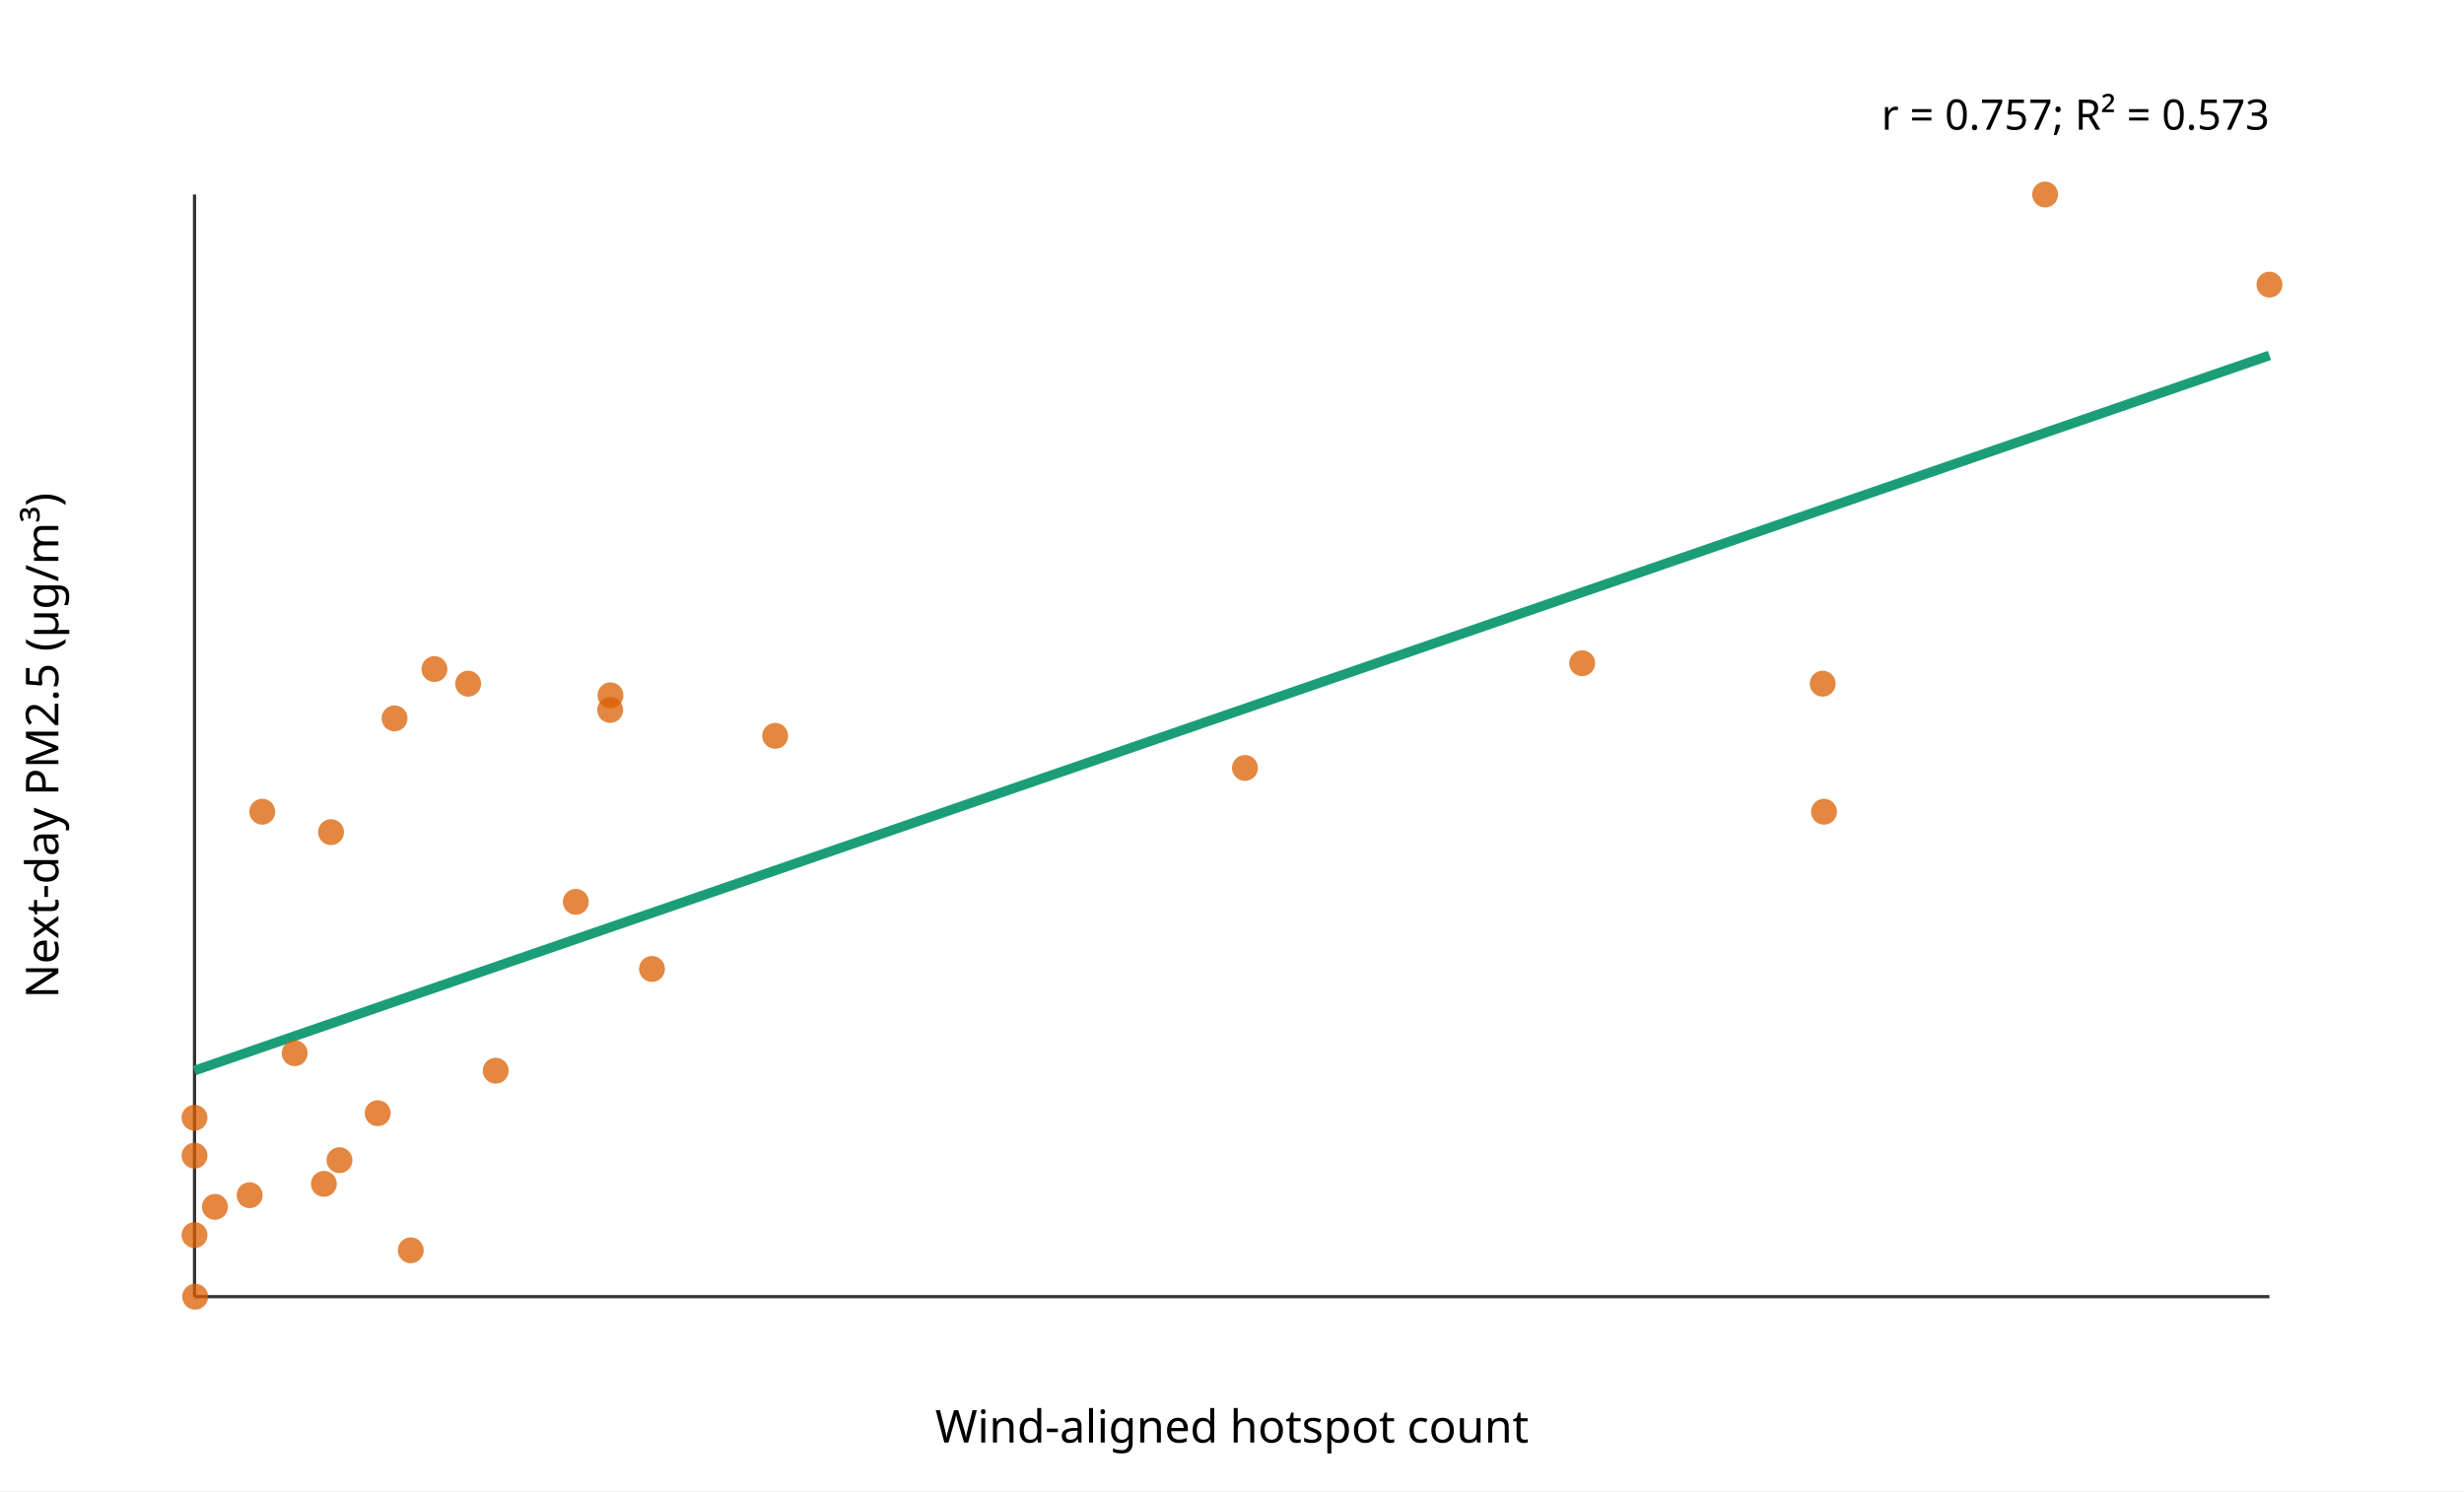
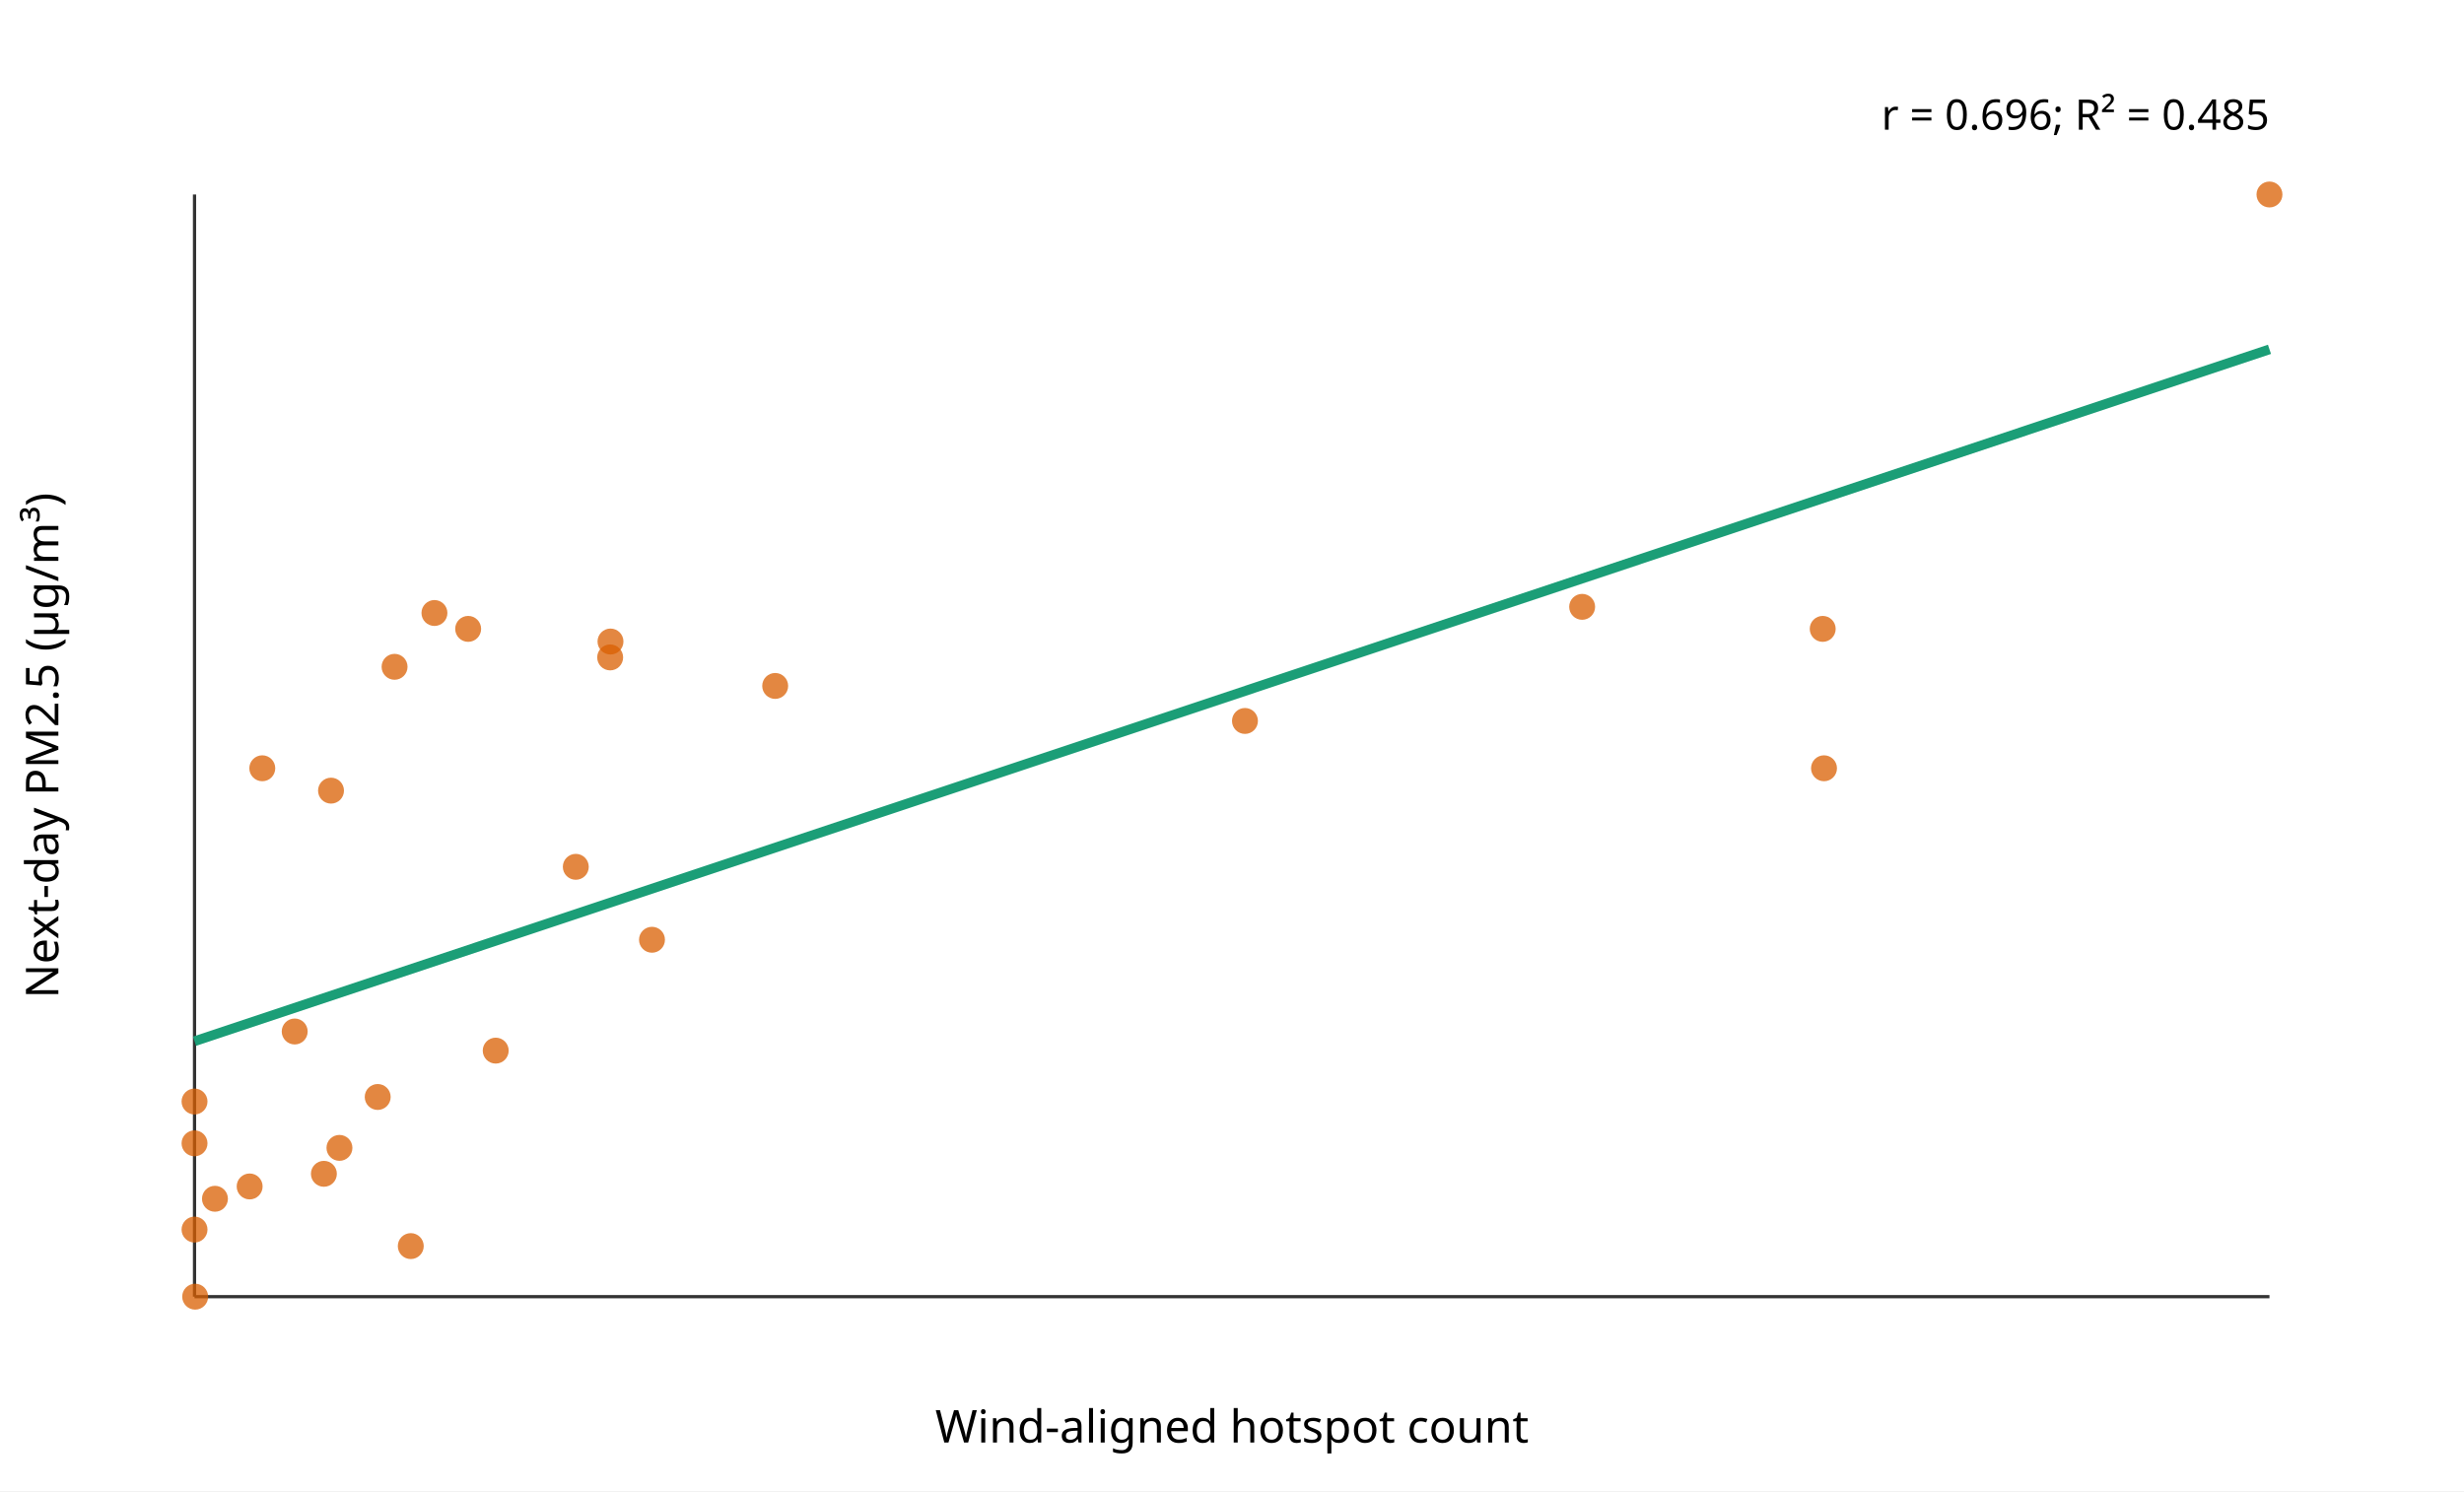
<svg xmlns="http://www.w3.org/2000/svg" viewBox="0 0 760 460" role="img" aria-labelledby="title description">
  <rect width="100%" height="100%" fill="white" />
  <line x1="60" y1="400" x2="700" y2="400" stroke="#333" />
  <line x1="60" y1="60" x2="60" y2="400" stroke="#333" />
-   <line x1="60" y1="330.253" x2="700" y2="109.643" stroke="#1b9e77" stroke-width="3" />
-   <circle cx="384.0" cy="236.9" r="4" fill="#d95f02" fill-opacity="0.75" />
-   <circle cx="134.0" cy="206.4" r="4" fill="#d95f02" fill-opacity="0.75" />
-   <circle cx="488.0" cy="204.6" r="4" fill="#d95f02" fill-opacity="0.75" />
-   <circle cx="239.1" cy="227.0" r="4" fill="#d95f02" fill-opacity="0.75" />
-   <circle cx="126.7" cy="385.7" r="4" fill="#d95f02" fill-opacity="0.75" />
-   <circle cx="177.6" cy="278.2" r="4" fill="#d95f02" fill-opacity="0.75" />
-   <circle cx="102.1" cy="256.7" r="4" fill="#d95f02" fill-opacity="0.75" />
-   <circle cx="104.7" cy="357.9" r="4" fill="#d95f02" fill-opacity="0.75" />
-   <circle cx="66.3" cy="372.3" r="4" fill="#d95f02" fill-opacity="0.75" />
-   <circle cx="90.9" cy="324.9" r="4" fill="#d95f02" fill-opacity="0.75" />
-   <circle cx="144.4" cy="210.9" r="4" fill="#d95f02" fill-opacity="0.75" />
-   <circle cx="121.7" cy="221.6" r="4" fill="#d95f02" fill-opacity="0.75" />
-   <circle cx="201.1" cy="298.9" r="4" fill="#d95f02" fill-opacity="0.75" />
-   <circle cx="188.3" cy="214.5" r="4" fill="#d95f02" fill-opacity="0.75" />
-   <circle cx="188.2" cy="219.0" r="4" fill="#d95f02" fill-opacity="0.75" />
-   <circle cx="80.9" cy="250.4" r="4" fill="#d95f02" fill-opacity="0.75" />
-   <circle cx="152.9" cy="330.3" r="4" fill="#d95f02" fill-opacity="0.75" />
-   <circle cx="116.5" cy="343.4" r="4" fill="#d95f02" fill-opacity="0.75" />
-   <circle cx="99.9" cy="365.2" r="4" fill="#d95f02" fill-opacity="0.75" />
-   <circle cx="77.0" cy="368.7" r="4" fill="#d95f02" fill-opacity="0.75" />
+   <line x1="60" y1="321.205" x2="700" y2="107.762" stroke="#1b9e77" stroke-width="3" />
+   <circle cx="384.0" cy="222.4" r="4" fill="#d95f02" fill-opacity="0.75" />
+   <circle cx="134.0" cy="189.1" r="4" fill="#d95f02" fill-opacity="0.75" />
+   <circle cx="488.0" cy="187.2" r="4" fill="#d95f02" fill-opacity="0.75" />
+   <circle cx="239.1" cy="211.6" r="4" fill="#d95f02" fill-opacity="0.75" />
+   <circle cx="126.7" cy="384.4" r="4" fill="#d95f02" fill-opacity="0.75" />
+   <circle cx="177.6" cy="267.4" r="4" fill="#d95f02" fill-opacity="0.75" />
+   <circle cx="102.1" cy="243.9" r="4" fill="#d95f02" fill-opacity="0.75" />
+   <circle cx="104.7" cy="354.1" r="4" fill="#d95f02" fill-opacity="0.75" />
+   <circle cx="66.3" cy="369.8" r="4" fill="#d95f02" fill-opacity="0.75" />
+   <circle cx="90.9" cy="318.2" r="4" fill="#d95f02" fill-opacity="0.75" />
+   <circle cx="144.4" cy="194.0" r="4" fill="#d95f02" fill-opacity="0.75" />
+   <circle cx="121.7" cy="205.7" r="4" fill="#d95f02" fill-opacity="0.75" />
+   <circle cx="201.1" cy="289.9" r="4" fill="#d95f02" fill-opacity="0.75" />
+   <circle cx="188.3" cy="197.9" r="4" fill="#d95f02" fill-opacity="0.75" />
+   <circle cx="188.2" cy="202.8" r="4" fill="#d95f02" fill-opacity="0.75" />
+   <circle cx="80.9" cy="237.0" r="4" fill="#d95f02" fill-opacity="0.75" />
+   <circle cx="152.9" cy="324.1" r="4" fill="#d95f02" fill-opacity="0.75" />
+   <circle cx="116.5" cy="338.4" r="4" fill="#d95f02" fill-opacity="0.75" />
+   <circle cx="99.9" cy="362.1" r="4" fill="#d95f02" fill-opacity="0.75" />
+   <circle cx="77.0" cy="366.0" r="4" fill="#d95f02" fill-opacity="0.75" />
  <circle cx="60.2" cy="400.0" r="4" fill="#d95f02" fill-opacity="0.75" />
-   <circle cx="60.0" cy="356.5" r="4" fill="#d95f02" fill-opacity="0.75" />
-   <circle cx="60.0" cy="381.0" r="4" fill="#d95f02" fill-opacity="0.75" />
-   <circle cx="60.0" cy="344.8" r="4" fill="#d95f02" fill-opacity="0.75" />
-   <circle cx="562.6" cy="250.4" r="4" fill="#d95f02" fill-opacity="0.75" />
-   <circle cx="630.8" cy="60.0" r="4" fill="#d95f02" fill-opacity="0.75" />
-   <circle cx="700.0" cy="87.8" r="4" fill="#d95f02" fill-opacity="0.75" />
-   <circle cx="562.2" cy="210.9" r="4" fill="#d95f02" fill-opacity="0.75" />
+   <circle cx="60.0" cy="352.7" r="4" fill="#d95f02" fill-opacity="0.75" />
+   <circle cx="60.0" cy="379.3" r="4" fill="#d95f02" fill-opacity="0.75" />
+   <circle cx="60.0" cy="339.8" r="4" fill="#d95f02" fill-opacity="0.75" />
+   <circle cx="562.6" cy="237.0" r="4" fill="#d95f02" fill-opacity="0.75" />
+   <circle cx="700.0" cy="60.0" r="4" fill="#d95f02" fill-opacity="0.75" />
+   <circle cx="562.2" cy="194.0" r="4" fill="#d95f02" fill-opacity="0.75" />
  <text x="380" y="445" text-anchor="middle" font-family="sans-serif" font-size="14">Wind-aligned hotspot count</text>
  <text x="18" y="230" text-anchor="middle" transform="rotate(-90 18 230)" font-family="sans-serif" font-size="14">Next-day PM2.5 (µg/m³)</text>
-   <text x="700" y="40" text-anchor="end" font-family="sans-serif" font-size="13">r = 0.757; R² = 0.573</text>
+   <text x="700" y="40" text-anchor="end" font-family="sans-serif" font-size="13">r = 0.696; R² = 0.485</text>
</svg>
